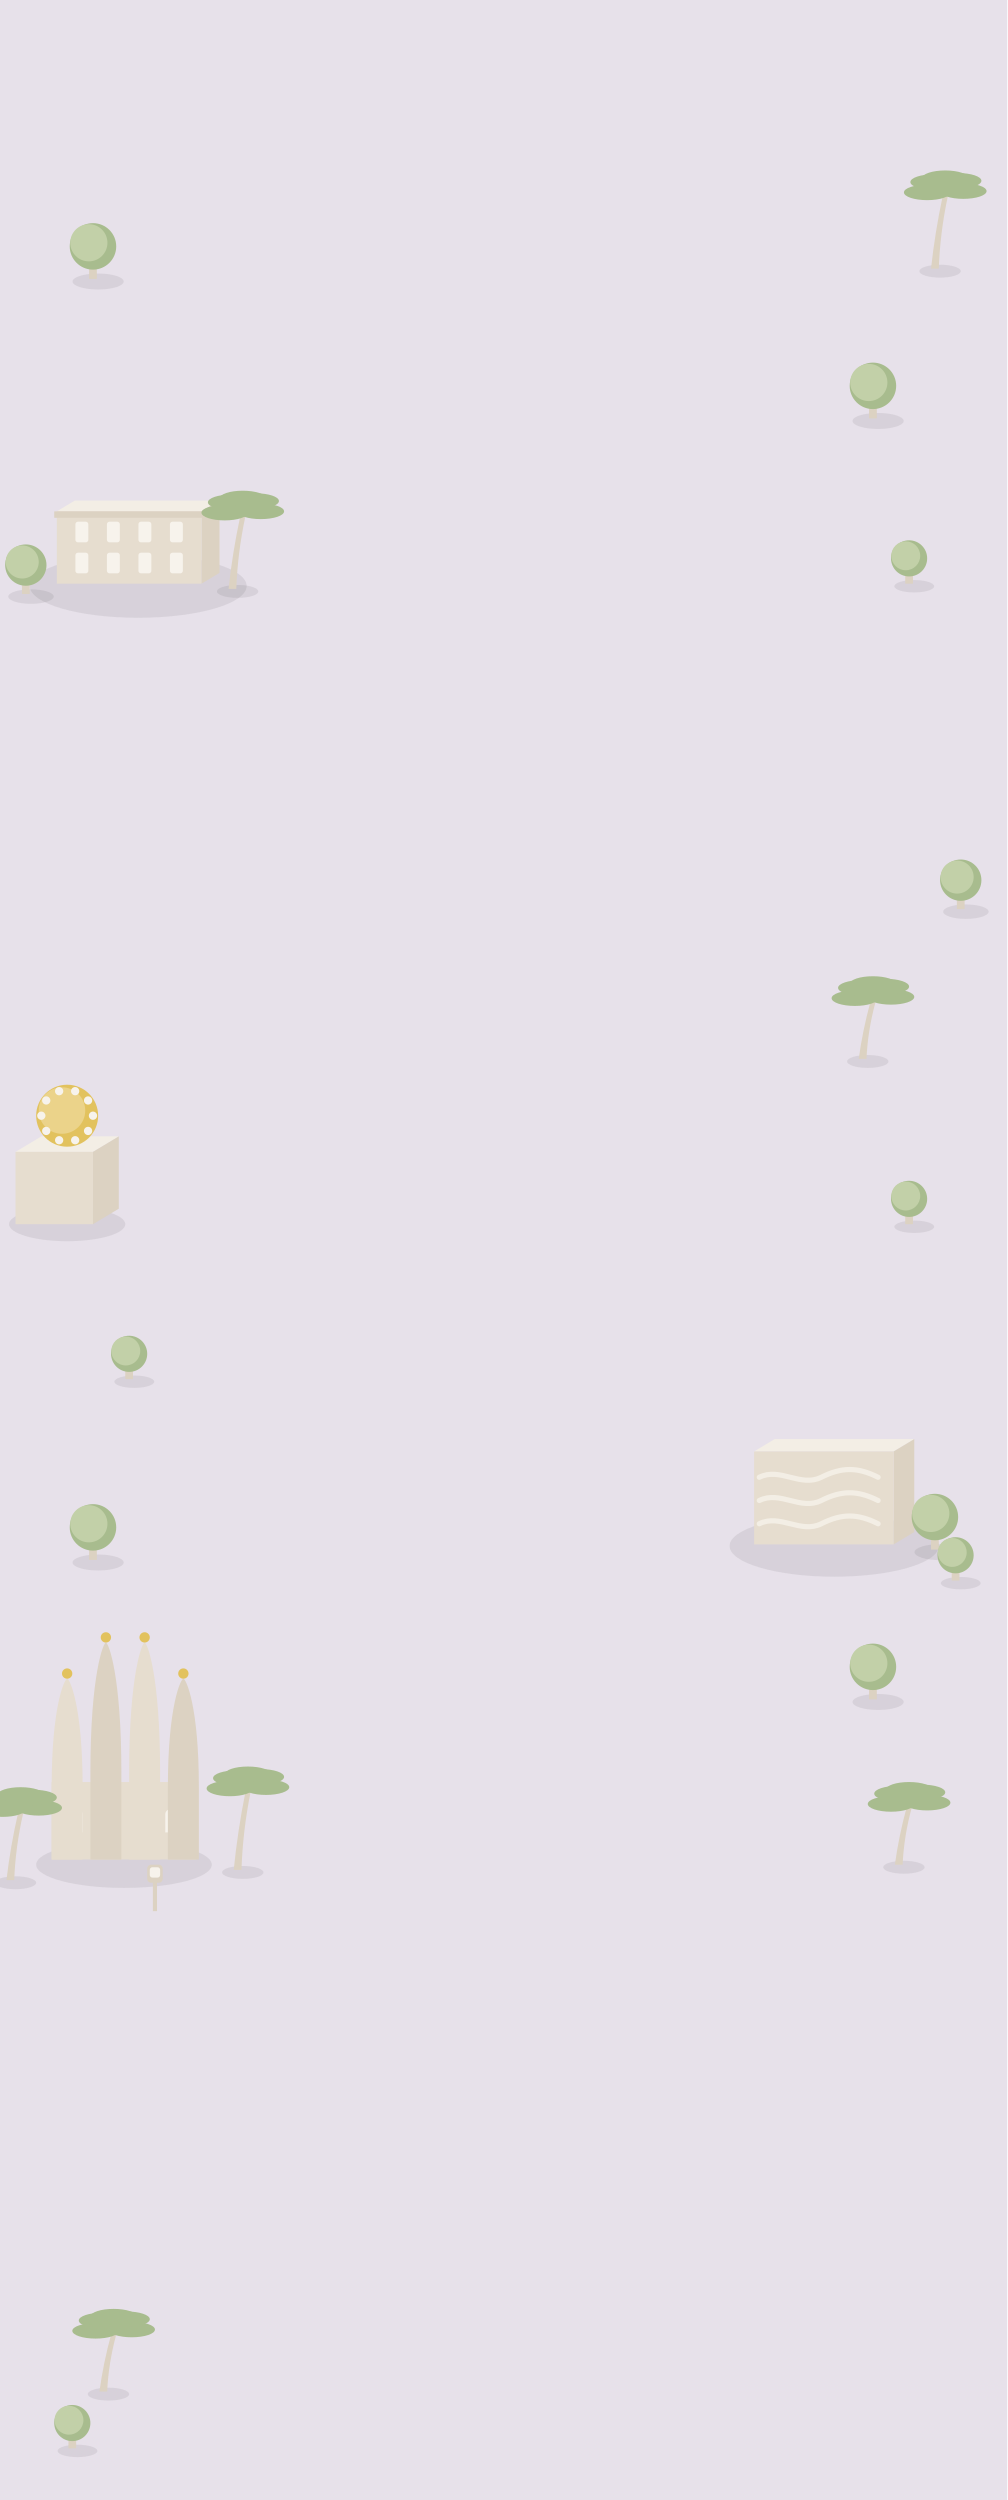
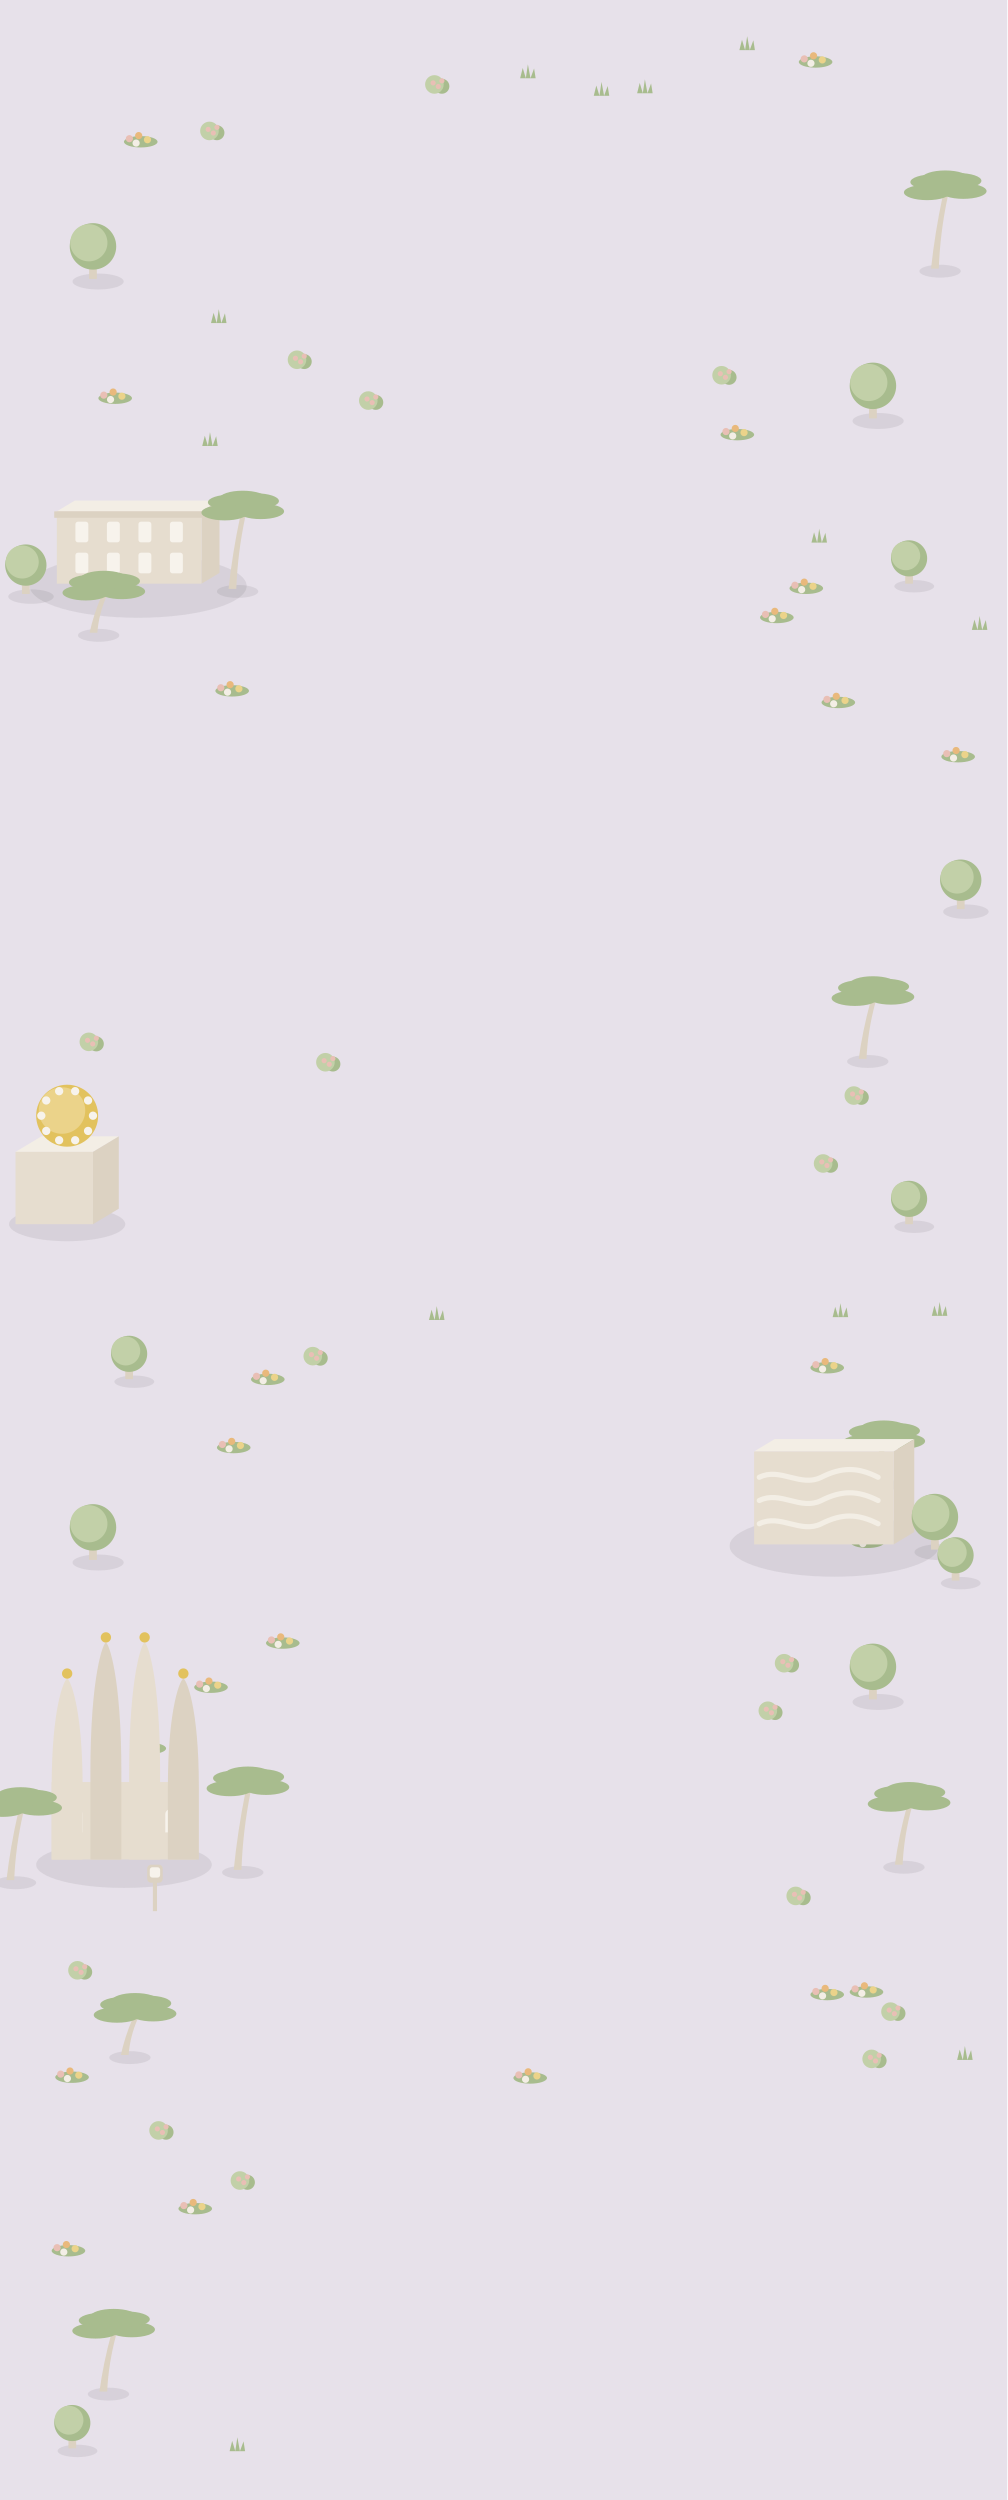
<svg xmlns="http://www.w3.org/2000/svg" viewBox="0 0 390 968" width="390" height="968" preserveAspectRatio="none" data-points="266,710 126,586 264,462 134,338 260,214 128,90">
-   <style>.tint{fill:#e7e1ea}.c0{fill:#efe8dd}.s-c0{stroke:#efe8dd}.c1{fill:#e6ddcf}.s-c1{stroke:#e6ddcf}.c2{fill:#dcd2c2}.s-c2{stroke:#dcd2c2}.c3{fill:#f3eee5}.s-c3{stroke:#f3eee5}.c4{fill:#f7f3ec}.s-c4{stroke:#f7f3ec}.c5{fill:#d9ae8e}.s-c5{stroke:#d9ae8e}.c6{fill:#c8957a}.s-c6{stroke:#c8957a}.c7{fill:#cdc9d2}.s-c7{stroke:#cdc9d2}.c8{fill:#b6b1bd}.s-c8{stroke:#b6b1bd}.c9{fill:#c2d0a8}.s-c9{stroke:#c2d0a8}.c10{fill:#a8bc8e}.s-c10{stroke:#a8bc8e}.c11{fill:#cfe0e4}.s-c11{stroke:#cfe0e4}.c12{fill:#e9f2f3}.s-c12{stroke:#e9f2f3}.c13{fill:rgba(35, 32, 28, .08)}.s-c13{stroke:rgba(35, 32, 28, .08)}.c14{fill:#e9b97c}.s-c14{stroke:#e9b97c}.c15{fill:#e6d9b8}.s-c15{stroke:#e6d9b8}.c16{fill:#d9c9a3}.s-c16{stroke:#d9c9a3}.c17{fill:#e3d8ac}.s-c17{stroke:#e3d8ac}.c18{fill:#d4c694}.s-c18{stroke:#d4c694}.c19{fill:#e9dba0}.s-c19{stroke:#e9dba0}.c20{fill:#d9c884}.s-c20{stroke:#d9c884}.c21{fill:#e2c25e}.s-c21{stroke:#e2c25e}.c22{fill:#ebd38a}.s-c22{stroke:#ebd38a}.c23{fill:#e7c98a}.s-c23{stroke:#e7c98a}@media(prefers-color-scheme:dark){.tint{fill:#25222a}.c0{fill:#2c2721}.s-c0{stroke:#2c2721}.c1{fill:#373129}.s-c1{stroke:#373129}.c2{fill:#2d2823}.s-c2{stroke:#2d2823}.c3{fill:#433c33}.s-c3{stroke:#433c33}.c4{fill:#8b7146}.s-c4{stroke:#8b7146}.c5{fill:#5c4136}.s-c5{stroke:#5c4136}.c6{fill:#4b342b}.s-c6{stroke:#4b342b}.c7{fill:#3c3b42}.s-c7{stroke:#3c3b42}.c8{fill:#2f2e35}.s-c8{stroke:#2f2e35}.c9{fill:#3f4b34}.s-c9{stroke:#3f4b34}.c10{fill:#33402a}.s-c10{stroke:#33402a}.c11{fill:#2a3a40}.s-c11{stroke:#2a3a40}.c12{fill:#354850}.s-c12{stroke:#354850}.c13{fill:rgba(0, 0, 0, .28)}.s-c13{stroke:rgba(0, 0, 0, .28)}.c14{fill:#8c6a44}.s-c14{stroke:#8c6a44}.c15{fill:#58492f}.s-c15{stroke:#58492f}.c16{fill:#4a3d28}.s-c16{stroke:#4a3d28}.c17{fill:#4a4430}.s-c17{stroke:#4a4430}.c18{fill:#403a27}.s-c18{stroke:#403a27}.c19{fill:#55502f}.s-c19{stroke:#55502f}.c20{fill:#4a4528}.s-c20{stroke:#4a4528}.c21{fill:#8f7430}.s-c21{stroke:#8f7430}.c22{fill:#a3863c}.s-c22{stroke:#a3863c}.c23{fill:#7a6236}.s-c23{stroke:#7a6236}}</style>
+   <style>.tint{fill:#e7e1ea}.k-stone-far{fill:#efe8dd}.s-k-stone-far{stroke:#efe8dd}.k-stone-front{fill:#e6ddcf}.s-k-stone-front{stroke:#e6ddcf}.k-stone-side{fill:#dcd2c2}.s-k-stone-side{stroke:#dcd2c2}.k-stone-top{fill:#f3eee5}.s-k-stone-top{stroke:#f3eee5}.k-window{fill:#f7f3ec}.s-k-window{stroke:#f7f3ec}.k-tile{fill:#d9ae8e}.s-k-tile{stroke:#d9ae8e}.k-tile-2{fill:#c8957a}.s-k-tile-2{stroke:#c8957a}.k-slate{fill:#cdc9d2}.s-k-slate{stroke:#cdc9d2}.k-slate-2{fill:#b6b1bd}.s-k-slate-2{stroke:#b6b1bd}.k-leaf{fill:#c2d0a8}.s-k-leaf{stroke:#c2d0a8}.k-leaf-2{fill:#a8bc8e}.s-k-leaf-2{stroke:#a8bc8e}.k-water{fill:#cfe0e4}.s-k-water{stroke:#cfe0e4}.k-water-2{fill:#e9f2f3}.s-k-water-2{stroke:#e9f2f3}.k-shade{fill:rgba(35, 32, 28, .08)}.s-k-shade{stroke:rgba(35, 32, 28, .08)}.k-fruit{fill:#e9b97c}.s-k-fruit{stroke:#e9b97c}.k-hay{fill:#e6d9b8}.s-k-hay{stroke:#e6d9b8}.k-hay-2{fill:#d9c9a3}.s-k-hay-2{stroke:#d9c9a3}.k-field{fill:#e3d8ac}.s-k-field{stroke:#e3d8ac}.k-field-2{fill:#d4c694}.s-k-field-2{stroke:#d4c694}.k-crop{fill:#e9dba0}.s-k-crop{stroke:#e9dba0}.k-crop-2{fill:#d9c884}.s-k-crop-2{stroke:#d9c884}.k-gold{fill:#e2c25e}.s-k-gold{stroke:#e2c25e}.k-gold-2{fill:#ebd38a}.s-k-gold-2{stroke:#ebd38a}.k-awning{fill:#e7c98a}.s-k-awning{stroke:#e7c98a}.k-bloom{fill:#e9bfb5}.s-k-bloom{stroke:#e9bfb5}@media(prefers-color-scheme:dark){.tint{fill:#25222a}.k-stone-far{fill:#2c2721}.s-k-stone-far{stroke:#2c2721}.k-stone-front{fill:#373129}.s-k-stone-front{stroke:#373129}.k-stone-side{fill:#2d2823}.s-k-stone-side{stroke:#2d2823}.k-stone-top{fill:#433c33}.s-k-stone-top{stroke:#433c33}.k-window{fill:#8b7146}.s-k-window{stroke:#8b7146}.k-tile{fill:#5c4136}.s-k-tile{stroke:#5c4136}.k-tile-2{fill:#4b342b}.s-k-tile-2{stroke:#4b342b}.k-slate{fill:#3c3b42}.s-k-slate{stroke:#3c3b42}.k-slate-2{fill:#2f2e35}.s-k-slate-2{stroke:#2f2e35}.k-leaf{fill:#3f4b34}.s-k-leaf{stroke:#3f4b34}.k-leaf-2{fill:#33402a}.s-k-leaf-2{stroke:#33402a}.k-water{fill:#2a3a40}.s-k-water{stroke:#2a3a40}.k-water-2{fill:#354850}.s-k-water-2{stroke:#354850}.k-shade{fill:rgba(0, 0, 0, .28)}.s-k-shade{stroke:rgba(0, 0, 0, .28)}.k-fruit{fill:#8c6a44}.s-k-fruit{stroke:#8c6a44}.k-hay{fill:#58492f}.s-k-hay{stroke:#58492f}.k-hay-2{fill:#4a3d28}.s-k-hay-2{stroke:#4a3d28}.k-field{fill:#4a4430}.s-k-field{stroke:#4a4430}.k-field-2{fill:#403a27}.s-k-field-2{stroke:#403a27}.k-crop{fill:#55502f}.s-k-crop{stroke:#55502f}.k-crop-2{fill:#4a4528}.s-k-crop-2{stroke:#4a4528}.k-gold{fill:#8f7430}.s-k-gold{stroke:#8f7430}.k-gold-2{fill:#a3863c}.s-k-gold-2{stroke:#a3863c}.k-awning{fill:#7a6236}.s-k-awning{stroke:#7a6236}.k-bloom{fill:#7e5a52}.s-k-bloom{stroke:#7e5a52}}</style>
  <rect x="0" y="0" width="390" height="968" class="tint" />
-   <ellipse cx="364" cy="105" rx="8" ry="2.5" class="c13" />
-   <path d="M360.5 104Q362 90 365 76L367 76Q364 90 363.5 104Z" class="c2" />
-   <ellipse cx="359" cy="74.5" rx="9" ry="3" class="c10" />
-   <ellipse cx="373" cy="74" rx="9" ry="3" class="c10" />
-   <ellipse cx="361.5" cy="70.5" rx="9" ry="3" class="c10" />
-   <ellipse cx="371" cy="70" rx="9" ry="3" class="c10" />
-   <ellipse cx="366" cy="69" rx="9" ry="3" class="c10" />
-   <ellipse cx="38" cy="109" rx="9.9" ry="3.1" class="c13" />
-   <rect x="34.5" y="99.9" width="3" height="8.1" class="c2" />
-   <circle cx="36" cy="95.4" r="9" class="c10" />
-   <circle cx="34.4" cy="94" r="7.2" class="c9" />
-   <ellipse cx="340" cy="163" rx="9.9" ry="3.1" class="c13" />
-   <rect x="336.5" y="153.9" width="3" height="8.1" class="c2" />
-   <circle cx="338" cy="149.4" r="9" class="c10" />
-   <circle cx="336.4" cy="148.1" r="7.2" class="c9" />
-   <ellipse cx="53.5" cy="226.9" rx="42" ry="12.3" class="c13" />
-   <path d="M22 198 L78 198 L85 193.8 L29 193.8Z" class="c3" />
-   <path d="M78 226 L78 198 L85 193.8 L85 221.8Z" class="c2" />
-   <rect x="22" y="198" width="56" height="28" class="c1" />
-   <rect x="21" y="198" width="58" height="2.5" class="c2" />
-   <rect x="29.2" y="202" width="5" height="8" class="c4" rx="1" />
-   <rect x="29.2" y="214" width="5" height="8" class="c4" rx="1" />
-   <rect x="41.4" y="202" width="5" height="8" class="c4" rx="1" />
-   <rect x="41.4" y="214" width="5" height="8" class="c4" rx="1" />
-   <rect x="53.6" y="202" width="5" height="8" class="c4" rx="1" />
-   <rect x="53.6" y="214" width="5" height="8" class="c4" rx="1" />
-   <rect x="65.8" y="202" width="5" height="8" class="c4" rx="1" />
-   <rect x="65.8" y="214" width="5" height="8" class="c4" rx="1" />
-   <ellipse cx="354" cy="227" rx="7.7" ry="2.4" class="c13" />
-   <rect x="350.5" y="219.7" width="3" height="6.3" class="c2" />
-   <circle cx="352" cy="216.2" r="7" class="c10" />
-   <circle cx="350.7" cy="215.2" r="5.6" class="c9" />
-   <ellipse cx="92" cy="229" rx="8" ry="2.5" class="c13" />
-   <path d="M88.5 228Q90 214 93 200L95 200Q92 214 91.5 228Z" class="c2" />
-   <ellipse cx="87" cy="198.5" rx="9" ry="3" class="c10" />
-   <ellipse cx="101" cy="198" rx="9" ry="3" class="c10" />
-   <ellipse cx="89.5" cy="194.5" rx="9" ry="3" class="c10" />
-   <ellipse cx="99" cy="194" rx="9" ry="3" class="c10" />
-   <ellipse cx="94" cy="193" rx="9" ry="3" class="c10" />
-   <ellipse cx="12" cy="231" rx="8.8" ry="2.8" class="c13" />
-   <rect x="8.5" y="222.8" width="3" height="7.2" class="c2" />
-   <circle cx="10" cy="218.8" r="8" class="c10" />
-   <circle cx="8.6" cy="217.6" r="6.4" class="c9" />
-   <ellipse cx="374" cy="353" rx="8.8" ry="2.8" class="c13" />
-   <rect x="370.5" y="344.8" width="3" height="7.2" class="c2" />
-   <circle cx="372" cy="340.8" r="8" class="c10" />
-   <circle cx="370.6" cy="339.6" r="6.4" class="c9" />
-   <ellipse cx="336" cy="411" rx="8" ry="2.5" class="c13" />
-   <path d="M332.5 410Q334 399 337 388L339 388Q336 399 335.5 410Z" class="c2" />
-   <ellipse cx="331" cy="386.5" rx="9" ry="3" class="c10" />
-   <ellipse cx="345" cy="386" rx="9" ry="3" class="c10" />
-   <ellipse cx="333.5" cy="382.5" rx="9" ry="3" class="c10" />
-   <ellipse cx="343" cy="382" rx="9" ry="3" class="c10" />
-   <ellipse cx="338" cy="381" rx="9" ry="3" class="c10" />
-   <ellipse cx="26" cy="474" rx="22.5" ry="6.6" class="c13" />
-   <path d="M6 446 L36 446 L46 440 L16 440Z" class="c3" />
-   <path d="M36 474 L36 446 L46 440 L46 468Z" class="c2" />
-   <rect x="6" y="446" width="30" height="28" class="c1" />
-   <circle cx="26" cy="432" r="12" class="c21" />
-   <circle cx="24" cy="430" r="9" class="c22" />
-   <circle cx="36" cy="432" r="1.6" class="c4" />
-   <circle cx="34.1" cy="437.9" r="1.6" class="c4" />
-   <circle cx="29.1" cy="441.5" r="1.6" class="c4" />
-   <circle cx="22.9" cy="441.5" r="1.6" class="c4" />
-   <circle cx="17.9" cy="437.9" r="1.6" class="c4" />
-   <circle cx="16" cy="432" r="1.6" class="c4" />
-   <circle cx="17.9" cy="426.1" r="1.6" class="c4" />
-   <circle cx="22.9" cy="422.5" r="1.6" class="c4" />
-   <circle cx="29.1" cy="422.5" r="1.6" class="c4" />
-   <circle cx="34.1" cy="426.1" r="1.6" class="c4" />
-   <ellipse cx="354" cy="475" rx="7.7" ry="2.4" class="c13" />
-   <rect x="350.5" y="467.7" width="3" height="6.3" class="c2" />
-   <circle cx="352" cy="464.2" r="7" class="c10" />
-   <circle cx="350.7" cy="463.1" r="5.6" class="c9" />
-   <ellipse cx="52" cy="535" rx="7.7" ry="2.4" class="c13" />
-   <rect x="48.5" y="527.7" width="3" height="6.3" class="c2" />
-   <circle cx="50" cy="524.2" r="7" class="c10" />
-   <circle cx="48.7" cy="523.1" r="5.6" class="c9" />
-   <ellipse cx="323" cy="598.6" rx="40.5" ry="11.9" class="c13" />
-   <path d="M292 562 L346 562 L354 557.2 L300 557.2Z" class="c3" />
-   <path d="M346 598 L346 562 L354 557.2 L354 593.2Z" class="c2" />
-   <rect x="292" y="562" width="54" height="36" class="c1" />
-   <path d="M294 572c8 -4 16 4 24 0s14 -4 22 0" fill="none" class="s-c3" stroke-width="2" stroke-linecap="round" stroke-linejoin="round" />
-   <path d="M294 581c8 -4 16 4 24 0s14 -4 22 0" fill="none" class="s-c3" stroke-width="2" stroke-linecap="round" stroke-linejoin="round" />
-   <path d="M294 590c8 -4 16 4 24 0s14 -4 22 0" fill="none" class="s-c3" stroke-width="2" stroke-linecap="round" stroke-linejoin="round" />
-   <ellipse cx="364" cy="601" rx="9.9" ry="3.1" class="c13" />
-   <rect x="360.5" y="591.9" width="3" height="8.1" class="c2" />
-   <circle cx="362" cy="587.4" r="9" class="c10" />
-   <circle cx="360.4" cy="586" r="7.2" class="c9" />
-   <ellipse cx="38" cy="605" rx="9.9" ry="3.1" class="c13" />
-   <rect x="34.5" y="595.9" width="3" height="8.1" class="c2" />
-   <circle cx="36" cy="591.4" r="9" class="c10" />
-   <circle cx="34.4" cy="590" r="7.2" class="c9" />
-   <ellipse cx="372" cy="613" rx="7.7" ry="2.4" class="c13" />
-   <rect x="368.5" y="605.7" width="3" height="6.3" class="c2" />
-   <circle cx="370" cy="602.2" r="7" class="c10" />
-   <circle cx="368.7" cy="601.1" r="5.6" class="c9" />
-   <ellipse cx="340" cy="659" rx="9.9" ry="3.1" class="c13" />
-   <rect x="336.5" y="649.9" width="3" height="8.1" class="c2" />
-   <circle cx="338" cy="645.4" r="9" class="c10" />
-   <circle cx="336.4" cy="644" r="7.2" class="c9" />
-   <ellipse cx="48" cy="722" rx="34" ry="9" class="c13" />
-   <rect x="20" y="690" width="56" height="30" class="c1" />
-   <path d="M28 709.5V702.5a2 2 0 0 1 4 0V709.5Z" class="c4" />
-   <path d="M40 709.5V702.5a2 2 0 0 1 4 0V709.5Z" class="c4" />
-   <path d="M52 709.5V702.5a2 2 0 0 1 4 0V709.5Z" class="c4" />
-   <path d="M64 709.5V702.5a2 2 0 0 1 4 0V709.5Z" class="c4" />
-   <path d="M20 720V692C20 660.5 25 650 26 650C27 650 32 660.5 32 692V720Z" class="c1" />
-   <circle cx="26" cy="648" r="2" class="c21" />
-   <path d="M35 720V686.4C35 648.6 40 636 41 636C42 636 47 648.6 47 686.4V720Z" class="c2" />
-   <circle cx="41" cy="634" r="2" class="c21" />
-   <path d="M50 720V686.4C50 648.6 55 636 56 636C57 636 62 648.6 62 686.4V720Z" class="c1" />
-   <circle cx="56" cy="634" r="2" class="c21" />
-   <path d="M65 720V692C65 660.5 70 650 71 650C72 650 77 660.5 77 692V720Z" class="c2" />
-   <circle cx="71" cy="648" r="2" class="c21" />
-   <ellipse cx="350" cy="723" rx="8" ry="2.5" class="c13" />
-   <path d="M346.5 722Q348 711 351 700L353 700Q350 711 349.5 722Z" class="c2" />
-   <ellipse cx="345" cy="698.5" rx="9" ry="3" class="c10" />
-   <ellipse cx="359" cy="698" rx="9" ry="3" class="c10" />
-   <ellipse cx="347.5" cy="694.5" rx="9" ry="3" class="c10" />
-   <ellipse cx="357" cy="694" rx="9" ry="3" class="c10" />
-   <ellipse cx="352" cy="693" rx="9" ry="3" class="c10" />
-   <ellipse cx="94" cy="725" rx="8" ry="2.5" class="c13" />
-   <path d="M90.5 724Q92 709 95 694L97 694Q94 709 93.5 724Z" class="c2" />
-   <ellipse cx="89" cy="692.5" rx="9" ry="3" class="c10" />
-   <ellipse cx="103" cy="692" rx="9" ry="3" class="c10" />
-   <ellipse cx="91.5" cy="688.5" rx="9" ry="3" class="c10" />
-   <ellipse cx="101" cy="688" rx="9" ry="3" class="c10" />
-   <ellipse cx="96" cy="687" rx="9" ry="3" class="c10" />
-   <ellipse cx="6" cy="729" rx="8" ry="2.5" class="c13" />
-   <path d="M2.5 728Q4 715 7 702L9 702Q6 715 5.5 728Z" class="c2" />
-   <ellipse cx="1" cy="700.5" rx="9" ry="3" class="c10" />
-   <ellipse cx="15" cy="700" rx="9" ry="3" class="c10" />
-   <ellipse cx="3.5" cy="696.5" rx="9" ry="3" class="c10" />
-   <ellipse cx="13" cy="696" rx="9" ry="3" class="c10" />
-   <ellipse cx="8" cy="695" rx="9" ry="3" class="c10" />
-   <rect x="59.2" y="728" width="1.6" height="12" class="c2" />
-   <rect x="57" y="722" width="6" height="7" class="c2" rx="1.5" />
-   <rect x="58" y="723" width="4" height="4" class="c4" rx="1" />
-   <ellipse cx="42" cy="927" rx="8" ry="2.5" class="c13" />
-   <path d="M38.5 926Q40 915 43 904L45 904Q42 915 41.5 926Z" class="c2" />
-   <ellipse cx="37" cy="902.5" rx="9" ry="3" class="c10" />
-   <ellipse cx="51" cy="902" rx="9" ry="3" class="c10" />
-   <ellipse cx="39.5" cy="898.5" rx="9" ry="3" class="c10" />
-   <ellipse cx="49" cy="898" rx="9" ry="3" class="c10" />
-   <ellipse cx="44" cy="897" rx="9" ry="3" class="c10" />
-   <ellipse cx="30" cy="949" rx="7.7" ry="2.4" class="c13" />
-   <rect x="26.5" y="941.7" width="3" height="6.3" class="c2" />
-   <circle cx="28" cy="938.2" r="7" class="c10" />
-   <circle cx="26.7" cy="937.1" r="5.6" class="c9" />
+   <path d="M286.3 19.4L287.3 15.4L288.5 19.4L289.3 14L290.3 19.4L291.7 15.6L292.3 19.4Z" class="k-leaf-2" />
+   <ellipse cx="315.8" cy="24" rx="6.5" ry="2.2" class="k-leaf-2" />
+   <circle cx="311.4" cy="22.8" r="1.4" class="k-bloom" />
+   <circle cx="315" cy="21.6" r="1.4" class="k-fruit" />
+   <circle cx="318.4" cy="23.2" r="1.4" class="k-gold-2" />
+   <circle cx="314" cy="24.5" r="1.4" class="k-stone-top" />
+   <path d="M201.4 30.3L202.4 26.3L203.6 30.3L204.4 24.9L205.4 30.3L206.8 26.5L207.4 30.3Z" class="k-leaf-2" />
+   <path d="M246.7 36.1L247.7 32.1L248.9 36.1L249.7 30.7L250.7 36.1L252.1 32.3L252.7 36.1Z" class="k-leaf-2" />
+   <circle cx="171.1" cy="33.4" r="2.9" class="k-leaf-2" />
+   <circle cx="168.2" cy="32.7" r="3.6" class="k-leaf" />
+   <circle cx="167.7" cy="32.1" r="1" class="k-bloom" />
+   <circle cx="171.1" cy="31.3" r="1" class="k-bloom" />
+   <circle cx="169.7" cy="33.5" r="1" class="k-bloom" />
+   <path d="M229.9 37.1L230.9 33.1L232.1 37.1L232.9 31.7L233.9 37.1L235.3 33.3L235.9 37.1Z" class="k-leaf-2" />
+   <circle cx="84" cy="51.4" r="2.9" class="k-leaf-2" />
+   <circle cx="81.1" cy="50.7" r="3.6" class="k-leaf" />
+   <circle cx="80.6" cy="50.1" r="1" class="k-bloom" />
+   <circle cx="84" cy="49.3" r="1" class="k-bloom" />
+   <circle cx="82.6" cy="51.5" r="1" class="k-bloom" />
+   <ellipse cx="54.5" cy="54.9" rx="6.5" ry="2.2" class="k-leaf-2" />
+   <circle cx="50.1" cy="53.7" r="1.4" class="k-bloom" />
+   <circle cx="53.7" cy="52.5" r="1.4" class="k-fruit" />
+   <circle cx="57.1" cy="54.1" r="1.4" class="k-gold-2" />
+   <circle cx="52.7" cy="55.4" r="1.4" class="k-stone-top" />
+   <g data-sway="362">
+     <ellipse cx="364" cy="105" rx="8" ry="2.5" class="k-shade" />
+     <path d="M360.5 104Q362 90 365 76L367 76Q364 90 363.5 104Z" class="k-stone-side" />
+     <ellipse cx="359" cy="74.5" rx="9" ry="3" class="k-leaf-2" />
+     <ellipse cx="373" cy="74" rx="9" ry="3" class="k-leaf-2" />
+     <ellipse cx="361.5" cy="70.5" rx="9" ry="3" class="k-leaf-2" />
+     <ellipse cx="371" cy="70" rx="9" ry="3" class="k-leaf-2" />
+     <ellipse cx="366" cy="69" rx="9" ry="3" class="k-leaf-2" />
+   </g>
+   <g data-sway="36">
+     <ellipse cx="38" cy="109" rx="9.9" ry="3.1" class="k-shade" />
+     <rect x="34.5" y="99.9" width="3" height="8.1" class="k-stone-side" />
+     <circle cx="36" cy="95.4" r="9" class="k-leaf-2" />
+     <circle cx="34.4" cy="94" r="7.2" class="k-leaf" />
+   </g>
+   <path d="M81.7 125.1L82.7 121.1L83.9 125.1L84.7 119.7L85.7 125.1L87.1 121.3L87.7 125.1Z" class="k-leaf-2" />
+   <circle cx="117.8" cy="140" r="2.9" class="k-leaf-2" />
+   <circle cx="115" cy="139.3" r="3.6" class="k-leaf" />
+   <circle cx="114.4" cy="138.7" r="1" class="k-bloom" />
+   <circle cx="117.8" cy="137.9" r="1" class="k-bloom" />
+   <circle cx="116.4" cy="140.1" r="1" class="k-bloom" />
+   <circle cx="282.3" cy="146.1" r="2.9" class="k-leaf-2" />
+   <circle cx="279.4" cy="145.3" r="3.6" class="k-leaf" />
+   <circle cx="278.9" cy="144.7" r="1" class="k-bloom" />
+   <circle cx="282.3" cy="143.9" r="1" class="k-bloom" />
+   <circle cx="280.9" cy="146.1" r="1" class="k-bloom" />
+   <ellipse cx="44.6" cy="154.2" rx="6.5" ry="2.2" class="k-leaf-2" />
+   <circle cx="40.2" cy="153" r="1.4" class="k-bloom" />
+   <circle cx="43.8" cy="151.8" r="1.4" class="k-fruit" />
+   <circle cx="47.2" cy="153.4" r="1.4" class="k-gold-2" />
+   <circle cx="42.8" cy="154.7" r="1.4" class="k-stone-top" />
+   <circle cx="145.5" cy="155.8" r="2.9" class="k-leaf-2" />
+   <circle cx="142.6" cy="155.1" r="3.6" class="k-leaf" />
+   <circle cx="142.1" cy="154.5" r="1" class="k-bloom" />
+   <circle cx="145.5" cy="153.7" r="1" class="k-bloom" />
+   <circle cx="144.1" cy="155.9" r="1" class="k-bloom" />
+   <g data-sway="338">
+     <ellipse cx="340" cy="163" rx="9.9" ry="3.1" class="k-shade" />
+     <rect x="336.5" y="153.9" width="3" height="8.1" class="k-stone-side" />
+     <circle cx="338" cy="149.4" r="9" class="k-leaf-2" />
+     <circle cx="336.4" cy="148.1" r="7.2" class="k-leaf" />
+   </g>
+   <ellipse cx="285.5" cy="168.3" rx="6.5" ry="2.2" class="k-leaf-2" />
+   <circle cx="281.1" cy="167.1" r="1.4" class="k-bloom" />
+   <circle cx="284.7" cy="165.9" r="1.4" class="k-fruit" />
+   <circle cx="288.1" cy="167.5" r="1.4" class="k-gold-2" />
+   <circle cx="283.7" cy="168.8" r="1.4" class="k-stone-top" />
+   <path d="M78.3 172.7L79.3 168.7L80.5 172.7L81.3 167.3L82.3 172.7L83.7 168.9L84.3 172.7Z" class="k-leaf-2" />
+   <path d="M314.2 210.1L315.2 206.1L316.4 210.1L317.2 204.7L318.2 210.1L319.6 206.3L320.2 210.1Z" class="k-leaf-2" />
+   <ellipse cx="53.5" cy="226.9" rx="42" ry="12.3" class="k-shade" />
+   <path d="M22 198 L78 198 L85 193.8 L29 193.8Z" class="k-stone-top" />
+   <path d="M78 226 L78 198 L85 193.8 L85 221.8Z" class="k-stone-side" />
+   <rect x="22" y="198" width="56" height="28" class="k-stone-front" />
+   <rect x="21" y="198" width="58" height="2.5" class="k-stone-side" />
+   <rect x="29.2" y="202" width="5" height="8" data-lamp="" class="k-window" rx="1" />
+   <rect x="29.2" y="214" width="5" height="8" data-lamp="" class="k-window" rx="1" />
+   <rect x="41.4" y="202" width="5" height="8" data-lamp="" class="k-window" rx="1" />
+   <rect x="41.4" y="214" width="5" height="8" data-lamp="" class="k-window" rx="1" />
+   <rect x="53.6" y="202" width="5" height="8" data-lamp="" class="k-window" rx="1" />
+   <rect x="53.6" y="214" width="5" height="8" data-lamp="" class="k-window" rx="1" />
+   <rect x="65.8" y="202" width="5" height="8" data-lamp="" class="k-window" rx="1" />
+   <rect x="65.8" y="214" width="5" height="8" data-lamp="" class="k-window" rx="1" />
+   <g data-sway="352">
+     <ellipse cx="354" cy="227" rx="7.7" ry="2.4" class="k-shade" />
+     <rect x="350.5" y="219.7" width="3" height="6.3" class="k-stone-side" />
+     <circle cx="352" cy="216.2" r="7" class="k-leaf-2" />
+     <circle cx="350.7" cy="215.2" r="5.6" class="k-leaf" />
+   </g>
+   <ellipse cx="312.2" cy="227.8" rx="6.5" ry="2.2" class="k-leaf-2" />
+   <circle cx="307.8" cy="226.6" r="1.4" class="k-bloom" />
+   <circle cx="311.4" cy="225.4" r="1.4" class="k-fruit" />
+   <circle cx="314.8" cy="227" r="1.4" class="k-gold-2" />
+   <circle cx="310.4" cy="228.3" r="1.4" class="k-stone-top" />
+   <g data-sway="90">
+     <ellipse cx="92" cy="229" rx="8" ry="2.5" class="k-shade" />
+     <path d="M88.5 228Q90 214 93 200L95 200Q92 214 91.5 228Z" class="k-stone-side" />
+     <ellipse cx="87" cy="198.5" rx="9" ry="3" class="k-leaf-2" />
+     <ellipse cx="101" cy="198" rx="9" ry="3" class="k-leaf-2" />
+     <ellipse cx="89.5" cy="194.5" rx="9" ry="3" class="k-leaf-2" />
+     <ellipse cx="99" cy="194" rx="9" ry="3" class="k-leaf-2" />
+     <ellipse cx="94" cy="193" rx="9" ry="3" class="k-leaf-2" />
+   </g>
+   <g data-sway="10">
+     <ellipse cx="12" cy="231" rx="8.8" ry="2.8" class="k-shade" />
+     <rect x="8.5" y="222.8" width="3" height="7.2" class="k-stone-side" />
+     <circle cx="10" cy="218.8" r="8" class="k-leaf-2" />
+     <circle cx="8.6" cy="217.6" r="6.4" class="k-leaf" />
+   </g>
+   <ellipse cx="300.8" cy="239.1" rx="6.5" ry="2.2" class="k-leaf-2" />
+   <circle cx="296.4" cy="237.9" r="1.4" class="k-bloom" />
+   <circle cx="300" cy="236.7" r="1.4" class="k-fruit" />
+   <circle cx="303.4" cy="238.3" r="1.4" class="k-gold-2" />
+   <circle cx="299" cy="239.6" r="1.4" class="k-stone-top" />
+   <path d="M376.3 243.9L377.3 239.9L378.5 243.9L379.3 238.5L380.3 243.9L381.7 240.1L382.3 243.9Z" class="k-leaf-2" />
+   <g data-sway="36.2">
+     <ellipse cx="38.2" cy="246" rx="8" ry="2.5" class="k-shade" />
+     <path d="M34.7 245Q36.2 238 39.2 231L41.2 231Q38.2 238 37.7 245Z" class="k-stone-side" />
+     <ellipse cx="33.2" cy="229.5" rx="9" ry="3" class="k-leaf-2" />
+     <ellipse cx="47.2" cy="229" rx="9" ry="3" class="k-leaf-2" />
+     <ellipse cx="35.7" cy="225.5" rx="9" ry="3" class="k-leaf-2" />
+     <ellipse cx="45.2" cy="225" rx="9" ry="3" class="k-leaf-2" />
+     <ellipse cx="40.2" cy="224" rx="9" ry="3" class="k-leaf-2" />
+   </g>
+   <ellipse cx="89.9" cy="267.5" rx="6.5" ry="2.2" class="k-leaf-2" />
+   <circle cx="85.5" cy="266.3" r="1.4" class="k-bloom" />
+   <circle cx="89.1" cy="265.1" r="1.4" class="k-fruit" />
+   <circle cx="92.5" cy="266.7" r="1.4" class="k-gold-2" />
+   <circle cx="88.1" cy="268" r="1.4" class="k-stone-top" />
+   <ellipse cx="324.6" cy="272" rx="6.5" ry="2.2" class="k-leaf-2" />
+   <circle cx="320.2" cy="270.8" r="1.4" class="k-bloom" />
+   <circle cx="323.8" cy="269.6" r="1.4" class="k-fruit" />
+   <circle cx="327.2" cy="271.2" r="1.4" class="k-gold-2" />
+   <circle cx="322.8" cy="272.5" r="1.4" class="k-stone-top" />
+   <ellipse cx="371" cy="293" rx="6.5" ry="2.2" class="k-leaf-2" />
+   <circle cx="366.6" cy="291.8" r="1.4" class="k-bloom" />
+   <circle cx="370.2" cy="290.6" r="1.4" class="k-fruit" />
+   <circle cx="373.6" cy="292.2" r="1.4" class="k-gold-2" />
+   <circle cx="369.2" cy="293.5" r="1.4" class="k-stone-top" />
+   <g data-sway="372">
+     <ellipse cx="374" cy="353" rx="8.8" ry="2.8" class="k-shade" />
+     <rect x="370.5" y="344.8" width="3" height="7.2" class="k-stone-side" />
+     <circle cx="372" cy="340.8" r="8" class="k-leaf-2" />
+     <circle cx="370.6" cy="339.6" r="6.4" class="k-leaf" />
+   </g>
+   <circle cx="37.3" cy="404.2" r="2.9" class="k-leaf-2" />
+   <circle cx="34.4" cy="403.4" r="3.6" class="k-leaf" />
+   <circle cx="33.9" cy="402.8" r="1" class="k-bloom" />
+   <circle cx="37.3" cy="402" r="1" class="k-bloom" />
+   <circle cx="35.9" cy="404.2" r="1" class="k-bloom" />
+   <g data-sway="334">
+     <ellipse cx="336" cy="411" rx="8" ry="2.5" class="k-shade" />
+     <path d="M332.5 410Q334 399 337 388L339 388Q336 399 335.5 410Z" class="k-stone-side" />
+     <ellipse cx="331" cy="386.5" rx="9" ry="3" class="k-leaf-2" />
+     <ellipse cx="345" cy="386" rx="9" ry="3" class="k-leaf-2" />
+     <ellipse cx="333.5" cy="382.5" rx="9" ry="3" class="k-leaf-2" />
+     <ellipse cx="343" cy="382" rx="9" ry="3" class="k-leaf-2" />
+     <ellipse cx="338" cy="381" rx="9" ry="3" class="k-leaf-2" />
+   </g>
+   <circle cx="128.9" cy="412" r="2.9" class="k-leaf-2" />
+   <circle cx="126" cy="411.3" r="3.6" class="k-leaf" />
+   <circle cx="125.5" cy="410.7" r="1" class="k-bloom" />
+   <circle cx="128.9" cy="409.9" r="1" class="k-bloom" />
+   <circle cx="127.5" cy="412.1" r="1" class="k-bloom" />
+   <circle cx="333.5" cy="424.9" r="2.9" class="k-leaf-2" />
+   <circle cx="330.6" cy="424.2" r="3.6" class="k-leaf" />
+   <circle cx="330.1" cy="423.6" r="1" class="k-bloom" />
+   <circle cx="333.5" cy="422.8" r="1" class="k-bloom" />
+   <circle cx="332.1" cy="425" r="1" class="k-bloom" />
+   <circle cx="321.6" cy="451.2" r="2.9" class="k-leaf-2" />
+   <circle cx="318.7" cy="450.5" r="3.6" class="k-leaf" />
+   <circle cx="318.2" cy="449.9" r="1" class="k-bloom" />
+   <circle cx="321.6" cy="449.1" r="1" class="k-bloom" />
+   <circle cx="320.2" cy="451.3" r="1" class="k-bloom" />
+   <ellipse cx="26" cy="474" rx="22.5" ry="6.6" class="k-shade" />
+   <path d="M6 446 L36 446 L46 440 L16 440Z" class="k-stone-top" />
+   <path d="M36 474 L36 446 L46 440 L46 468Z" class="k-stone-side" />
+   <rect x="6" y="446" width="30" height="28" class="k-stone-front" />
+   <circle cx="26" cy="432" r="12" class="k-gold" />
+   <circle cx="24" cy="430" r="9" class="k-gold-2" />
+   <circle cx="36" cy="432" r="1.6" class="k-window" />
+   <circle cx="34.1" cy="437.9" r="1.6" class="k-window" />
+   <circle cx="29.1" cy="441.5" r="1.6" class="k-window" />
+   <circle cx="22.9" cy="441.5" r="1.6" class="k-window" />
+   <circle cx="17.9" cy="437.9" r="1.6" class="k-window" />
+   <circle cx="16" cy="432" r="1.6" class="k-window" />
+   <circle cx="17.9" cy="426.1" r="1.6" class="k-window" />
+   <circle cx="22.9" cy="422.5" r="1.6" class="k-window" />
+   <circle cx="29.1" cy="422.5" r="1.6" class="k-window" />
+   <circle cx="34.1" cy="426.1" r="1.6" class="k-window" />
+   <g data-sway="352">
+     <ellipse cx="354" cy="475" rx="7.7" ry="2.4" class="k-shade" />
+     <rect x="350.5" y="467.7" width="3" height="6.3" class="k-stone-side" />
+     <circle cx="352" cy="464.2" r="7" class="k-leaf-2" />
+     <circle cx="350.7" cy="463.1" r="5.6" class="k-leaf" />
+   </g>
+   <path d="M360.8 509.5L361.8 505.5L363 509.5L363.8 504.1L364.8 509.5L366.2 505.7L366.8 509.5Z" class="k-leaf-2" />
+   <path d="M322.4 510L323.4 506L324.6 510L325.4 504.6L326.4 510L327.8 506.2L328.4 510Z" class="k-leaf-2" />
+   <path d="M166.1 511.1L167.1 507.1L168.3 511.1L169.1 505.7L170.1 511.1L171.5 507.3L172.1 511.1Z" class="k-leaf-2" />
+   <circle cx="124" cy="525.9" r="2.9" class="k-leaf-2" />
+   <circle cx="121.1" cy="525.1" r="3.6" class="k-leaf" />
+   <circle cx="120.6" cy="524.5" r="1" class="k-bloom" />
+   <circle cx="124" cy="523.7" r="1" class="k-bloom" />
+   <circle cx="122.6" cy="525.9" r="1" class="k-bloom" />
+   <ellipse cx="320.3" cy="529.6" rx="6.5" ry="2.2" class="k-leaf-2" />
+   <circle cx="315.9" cy="528.4" r="1.4" class="k-bloom" />
+   <circle cx="319.5" cy="527.2" r="1.4" class="k-fruit" />
+   <circle cx="322.9" cy="528.8" r="1.4" class="k-gold-2" />
+   <circle cx="318.5" cy="530.1" r="1.4" class="k-stone-top" />
+   <ellipse cx="103.7" cy="534.1" rx="6.5" ry="2.2" class="k-leaf-2" />
+   <circle cx="99.3" cy="532.9" r="1.4" class="k-bloom" />
+   <circle cx="102.9" cy="531.7" r="1.4" class="k-fruit" />
+   <circle cx="106.3" cy="533.3" r="1.4" class="k-gold-2" />
+   <circle cx="101.9" cy="534.6" r="1.4" class="k-stone-top" />
+   <g data-sway="50">
+     <ellipse cx="52" cy="535" rx="7.7" ry="2.4" class="k-shade" />
+     <rect x="48.5" y="527.7" width="3" height="6.3" class="k-stone-side" />
+     <circle cx="50" cy="524.2" r="7" class="k-leaf-2" />
+     <circle cx="48.7" cy="523.1" r="5.6" class="k-leaf" />
+   </g>
+   <ellipse cx="90.5" cy="560.5" rx="6.5" ry="2.2" class="k-leaf-2" />
+   <circle cx="86.1" cy="559.3" r="1.4" class="k-bloom" />
+   <circle cx="89.7" cy="558.1" r="1.4" class="k-fruit" />
+   <circle cx="93.1" cy="559.7" r="1.4" class="k-gold-2" />
+   <circle cx="88.7" cy="561" r="1.4" class="k-stone-top" />
+   <g data-sway="338.2">
+     <ellipse cx="340.2" cy="575" rx="8" ry="2.5" class="k-shade" />
+     <path d="M336.7 574Q338.2 567 341.2 560L343.2 560Q340.2 567 339.7 574Z" class="k-stone-side" />
+     <ellipse cx="335.2" cy="558.5" rx="9" ry="3" class="k-leaf-2" />
+     <ellipse cx="349.2" cy="558" rx="9" ry="3" class="k-leaf-2" />
+     <ellipse cx="337.7" cy="554.5" rx="9" ry="3" class="k-leaf-2" />
+     <ellipse cx="347.2" cy="554" rx="9" ry="3" class="k-leaf-2" />
+     <ellipse cx="342.2" cy="553" rx="9" ry="3" class="k-leaf-2" />
+   </g>
+   <ellipse cx="335.9" cy="597.2" rx="6.5" ry="2.2" class="k-leaf-2" />
+   <circle cx="331.5" cy="596" r="1.4" class="k-bloom" />
+   <circle cx="335.1" cy="594.8" r="1.4" class="k-fruit" />
+   <circle cx="338.5" cy="596.4" r="1.4" class="k-gold-2" />
+   <circle cx="334.1" cy="597.7" r="1.4" class="k-stone-top" />
+   <ellipse cx="323" cy="598.6" rx="40.5" ry="11.9" class="k-shade" />
+   <path d="M292 562 L346 562 L354 557.2 L300 557.2Z" class="k-stone-top" />
+   <path d="M346 598 L346 562 L354 557.2 L354 593.2Z" class="k-stone-side" />
+   <rect x="292" y="562" width="54" height="36" class="k-stone-front" />
+   <path d="M294 572c8 -4 16 4 24 0s14 -4 22 0" fill="none" class="s-k-stone-top" stroke-width="2" stroke-linecap="round" stroke-linejoin="round" />
+   <path d="M294 581c8 -4 16 4 24 0s14 -4 22 0" fill="none" class="s-k-stone-top" stroke-width="2" stroke-linecap="round" stroke-linejoin="round" />
+   <path d="M294 590c8 -4 16 4 24 0s14 -4 22 0" fill="none" class="s-k-stone-top" stroke-width="2" stroke-linecap="round" stroke-linejoin="round" />
+   <g data-sway="362">
+     <ellipse cx="364" cy="601" rx="9.9" ry="3.1" class="k-shade" />
+     <rect x="360.5" y="591.9" width="3" height="8.1" class="k-stone-side" />
+     <circle cx="362" cy="587.4" r="9" class="k-leaf-2" />
+     <circle cx="360.4" cy="586" r="7.2" class="k-leaf" />
+   </g>
+   <g data-sway="36">
+     <ellipse cx="38" cy="605" rx="9.9" ry="3.1" class="k-shade" />
+     <rect x="34.5" y="595.9" width="3" height="8.1" class="k-stone-side" />
+     <circle cx="36" cy="591.4" r="9" class="k-leaf-2" />
+     <circle cx="34.4" cy="590" r="7.2" class="k-leaf" />
+   </g>
+   <g data-sway="370">
+     <ellipse cx="372" cy="613" rx="7.7" ry="2.4" class="k-shade" />
+     <rect x="368.5" y="605.7" width="3" height="6.3" class="k-stone-side" />
+     <circle cx="370" cy="602.2" r="7" class="k-leaf-2" />
+     <circle cx="368.7" cy="601.1" r="5.6" class="k-leaf" />
+   </g>
+   <ellipse cx="109.5" cy="636.2" rx="6.5" ry="2.2" class="k-leaf-2" />
+   <circle cx="105.1" cy="635" r="1.4" class="k-bloom" />
+   <circle cx="108.7" cy="633.8" r="1.4" class="k-fruit" />
+   <circle cx="112.1" cy="635.4" r="1.4" class="k-gold-2" />
+   <circle cx="107.7" cy="636.7" r="1.4" class="k-stone-top" />
+   <circle cx="306.5" cy="644.7" r="2.9" class="k-leaf-2" />
+   <circle cx="303.6" cy="644" r="3.6" class="k-leaf" />
+   <circle cx="303.1" cy="643.4" r="1" class="k-bloom" />
+   <circle cx="306.5" cy="642.6" r="1" class="k-bloom" />
+   <circle cx="305.1" cy="644.8" r="1" class="k-bloom" />
+   <ellipse cx="81.7" cy="653.3" rx="6.5" ry="2.2" class="k-leaf-2" />
+   <circle cx="77.3" cy="652.1" r="1.4" class="k-bloom" />
+   <circle cx="80.9" cy="650.9" r="1.4" class="k-fruit" />
+   <circle cx="84.3" cy="652.5" r="1.4" class="k-gold-2" />
+   <circle cx="79.9" cy="653.8" r="1.4" class="k-stone-top" />
+   <g data-sway="338">
+     <ellipse cx="340" cy="659" rx="9.9" ry="3.1" class="k-shade" />
+     <rect x="336.5" y="649.9" width="3" height="8.1" class="k-stone-side" />
+     <circle cx="338" cy="645.4" r="9" class="k-leaf-2" />
+     <circle cx="336.4" cy="644" r="7.2" class="k-leaf" />
+   </g>
+   <circle cx="300.1" cy="663.1" r="2.9" class="k-leaf-2" />
+   <circle cx="297.3" cy="662.4" r="3.6" class="k-leaf" />
+   <circle cx="296.7" cy="661.8" r="1" class="k-bloom" />
+   <circle cx="300.1" cy="661" r="1" class="k-bloom" />
+   <circle cx="298.7" cy="663.2" r="1" class="k-bloom" />
+   <ellipse cx="57.8" cy="677" rx="6.5" ry="2.2" class="k-leaf-2" />
+   <circle cx="53.4" cy="675.8" r="1.4" class="k-bloom" />
+   <circle cx="57" cy="674.6" r="1.4" class="k-fruit" />
+   <circle cx="60.4" cy="676.2" r="1.4" class="k-gold-2" />
+   <circle cx="56" cy="677.5" r="1.4" class="k-stone-top" />
+   <ellipse cx="48" cy="722" rx="34" ry="9" class="k-shade" />
+   <rect x="20" y="690" width="56" height="30" class="k-stone-front" />
+   <path d="M28 709.5V702.5a2 2 0 0 1 4 0V709.5Z" data-lamp="" class="k-window" />
+   <path d="M40 709.5V702.5a2 2 0 0 1 4 0V709.5Z" data-lamp="" class="k-window" />
+   <path d="M52 709.5V702.5a2 2 0 0 1 4 0V709.5Z" data-lamp="" class="k-window" />
+   <path d="M64 709.5V702.5a2 2 0 0 1 4 0V709.5Z" data-lamp="" class="k-window" />
+   <path d="M20 720V692C20 660.5 25 650 26 650C27 650 32 660.5 32 692V720Z" class="k-stone-front" />
+   <circle cx="26" cy="648" r="2" class="k-gold" />
+   <path d="M35 720V686.4C35 648.6 40 636 41 636C42 636 47 648.6 47 686.4V720Z" class="k-stone-side" />
+   <circle cx="41" cy="634" r="2" class="k-gold" />
+   <path d="M50 720V686.4C50 648.6 55 636 56 636C57 636 62 648.6 62 686.4V720Z" class="k-stone-front" />
+   <circle cx="56" cy="634" r="2" class="k-gold" />
+   <path d="M65 720V692C65 660.5 70 650 71 650C72 650 77 660.5 77 692V720Z" class="k-stone-side" />
+   <circle cx="71" cy="648" r="2" class="k-gold" />
+   <g data-sway="348">
+     <ellipse cx="350" cy="723" rx="8" ry="2.5" class="k-shade" />
+     <path d="M346.5 722Q348 711 351 700L353 700Q350 711 349.5 722Z" class="k-stone-side" />
+     <ellipse cx="345" cy="698.5" rx="9" ry="3" class="k-leaf-2" />
+     <ellipse cx="359" cy="698" rx="9" ry="3" class="k-leaf-2" />
+     <ellipse cx="347.5" cy="694.5" rx="9" ry="3" class="k-leaf-2" />
+     <ellipse cx="357" cy="694" rx="9" ry="3" class="k-leaf-2" />
+     <ellipse cx="352" cy="693" rx="9" ry="3" class="k-leaf-2" />
+   </g>
+   <g data-sway="92">
+     <ellipse cx="94" cy="725" rx="8" ry="2.5" class="k-shade" />
+     <path d="M90.5 724Q92 709 95 694L97 694Q94 709 93.5 724Z" class="k-stone-side" />
+     <ellipse cx="89" cy="692.5" rx="9" ry="3" class="k-leaf-2" />
+     <ellipse cx="103" cy="692" rx="9" ry="3" class="k-leaf-2" />
+     <ellipse cx="91.5" cy="688.5" rx="9" ry="3" class="k-leaf-2" />
+     <ellipse cx="101" cy="688" rx="9" ry="3" class="k-leaf-2" />
+     <ellipse cx="96" cy="687" rx="9" ry="3" class="k-leaf-2" />
+   </g>
+   <g data-sway="4">
+     <ellipse cx="6" cy="729" rx="8" ry="2.5" class="k-shade" />
+     <path d="M2.5 728Q4 715 7 702L9 702Q6 715 5.5 728Z" class="k-stone-side" />
+     <ellipse cx="1" cy="700.5" rx="9" ry="3" class="k-leaf-2" />
+     <ellipse cx="15" cy="700" rx="9" ry="3" class="k-leaf-2" />
+     <ellipse cx="3.5" cy="696.5" rx="9" ry="3" class="k-leaf-2" />
+     <ellipse cx="13" cy="696" rx="9" ry="3" class="k-leaf-2" />
+     <ellipse cx="8" cy="695" rx="9" ry="3" class="k-leaf-2" />
+   </g>
+   <circle cx="311" cy="734.8" r="2.9" class="k-leaf-2" />
+   <circle cx="308.1" cy="734.1" r="3.6" class="k-leaf" />
+   <circle cx="307.6" cy="733.5" r="1" class="k-bloom" />
+   <circle cx="311" cy="732.7" r="1" class="k-bloom" />
+   <circle cx="309.6" cy="734.9" r="1" class="k-bloom" />
+   <rect x="59.2" y="728" width="1.6" height="12" class="k-stone-side" />
+   <rect x="57" y="722" width="6" height="7" class="k-stone-side" rx="1.5" />
+   <rect data-lamp="" x="58" y="723" width="4" height="4" class="k-window" rx="1" />
+   <circle cx="32.8" cy="763.6" r="2.9" class="k-leaf-2" />
+   <circle cx="30" cy="762.9" r="3.6" class="k-leaf" />
+   <circle cx="29.4" cy="762.3" r="1" class="k-bloom" />
+   <circle cx="32.8" cy="761.5" r="1" class="k-bloom" />
+   <circle cx="31.4" cy="763.7" r="1" class="k-bloom" />
+   <ellipse cx="335.5" cy="771.3" rx="6.5" ry="2.2" class="k-leaf-2" />
+   <circle cx="331.1" cy="770.1" r="1.4" class="k-bloom" />
+   <circle cx="334.7" cy="768.9" r="1.4" class="k-fruit" />
+   <circle cx="338.1" cy="770.5" r="1.4" class="k-gold-2" />
+   <circle cx="333.7" cy="771.8" r="1.4" class="k-stone-top" />
+   <ellipse cx="320.3" cy="772.3" rx="6.5" ry="2.2" class="k-leaf-2" />
+   <circle cx="315.9" cy="771.1" r="1.4" class="k-bloom" />
+   <circle cx="319.5" cy="769.9" r="1.4" class="k-fruit" />
+   <circle cx="322.9" cy="771.5" r="1.4" class="k-gold-2" />
+   <circle cx="318.5" cy="772.8" r="1.4" class="k-stone-top" />
+   <circle cx="347.7" cy="779.6" r="2.9" class="k-leaf-2" />
+   <circle cx="344.8" cy="778.9" r="3.6" class="k-leaf" />
+   <circle cx="344.3" cy="778.3" r="1" class="k-bloom" />
+   <circle cx="347.7" cy="777.5" r="1" class="k-bloom" />
+   <circle cx="346.3" cy="779.7" r="1" class="k-bloom" />
+   <g data-sway="48.3">
+     <ellipse cx="50.3" cy="796.7" rx="8" ry="2.5" class="k-shade" />
+     <path d="M46.8 795.7Q48.3 788.7 51.3 781.7L53.3 781.7Q50.3 788.7 49.8 795.7Z" class="k-stone-side" />
+     <ellipse cx="45.3" cy="780.2" rx="9" ry="3" class="k-leaf-2" />
+     <ellipse cx="59.3" cy="779.7" rx="9" ry="3" class="k-leaf-2" />
+     <ellipse cx="47.8" cy="776.2" rx="9" ry="3" class="k-leaf-2" />
+     <ellipse cx="57.3" cy="775.7" rx="9" ry="3" class="k-leaf-2" />
+     <ellipse cx="52.3" cy="774.7" rx="9" ry="3" class="k-leaf-2" />
+   </g>
+   <path d="M370.6 797.6L371.6 793.6L372.8 797.6L373.6 792.2L374.6 797.6L376 793.8L376.6 797.6Z" class="k-leaf-2" />
+   <circle cx="340.4" cy="797.9" r="2.9" class="k-leaf-2" />
+   <circle cx="337.5" cy="797.2" r="3.6" class="k-leaf" />
+   <circle cx="337" cy="796.6" r="1" class="k-bloom" />
+   <circle cx="340.4" cy="795.8" r="1" class="k-bloom" />
+   <circle cx="339" cy="798" r="1" class="k-bloom" />
+   <ellipse cx="27.9" cy="804.3" rx="6.5" ry="2.2" class="k-leaf-2" />
+   <circle cx="23.5" cy="803.1" r="1.4" class="k-bloom" />
+   <circle cx="27.1" cy="801.9" r="1.4" class="k-fruit" />
+   <circle cx="30.5" cy="803.5" r="1.4" class="k-gold-2" />
+   <circle cx="26.1" cy="804.8" r="1.4" class="k-stone-top" />
+   <ellipse cx="205.3" cy="804.6" rx="6.5" ry="2.2" class="k-leaf-2" />
+   <circle cx="200.9" cy="803.4" r="1.4" class="k-bloom" />
+   <circle cx="204.5" cy="802.2" r="1.4" class="k-fruit" />
+   <circle cx="207.9" cy="803.8" r="1.4" class="k-gold-2" />
+   <circle cx="203.5" cy="805.1" r="1.4" class="k-stone-top" />
+   <circle cx="64.3" cy="825.6" r="2.9" class="k-leaf-2" />
+   <circle cx="61.4" cy="824.9" r="3.6" class="k-leaf" />
+   <circle cx="60.9" cy="824.3" r="1" class="k-bloom" />
+   <circle cx="64.3" cy="823.5" r="1" class="k-bloom" />
+   <circle cx="62.9" cy="825.7" r="1" class="k-bloom" />
+   <circle cx="95.8" cy="845" r="2.9" class="k-leaf-2" />
+   <circle cx="92.9" cy="844.3" r="3.6" class="k-leaf" />
+   <circle cx="92.4" cy="843.7" r="1" class="k-bloom" />
+   <circle cx="95.8" cy="842.9" r="1" class="k-bloom" />
+   <circle cx="94.4" cy="845.1" r="1" class="k-bloom" />
+   <ellipse cx="75.6" cy="855.2" rx="6.5" ry="2.2" class="k-leaf-2" />
+   <circle cx="71.2" cy="854" r="1.4" class="k-bloom" />
+   <circle cx="74.8" cy="852.8" r="1.4" class="k-fruit" />
+   <circle cx="78.2" cy="854.4" r="1.4" class="k-gold-2" />
+   <circle cx="73.8" cy="855.7" r="1.4" class="k-stone-top" />
+   <ellipse cx="26.5" cy="871.5" rx="6.5" ry="2.2" class="k-leaf-2" />
+   <circle cx="22.1" cy="870.3" r="1.4" class="k-bloom" />
+   <circle cx="25.7" cy="869.1" r="1.4" class="k-fruit" />
+   <circle cx="29.1" cy="870.7" r="1.4" class="k-gold-2" />
+   <circle cx="24.7" cy="872" r="1.4" class="k-stone-top" />
+   <g data-sway="40">
+     <ellipse cx="42" cy="927" rx="8" ry="2.5" class="k-shade" />
+     <path d="M38.5 926Q40 915 43 904L45 904Q42 915 41.5 926Z" class="k-stone-side" />
+     <ellipse cx="37" cy="902.5" rx="9" ry="3" class="k-leaf-2" />
+     <ellipse cx="51" cy="902" rx="9" ry="3" class="k-leaf-2" />
+     <ellipse cx="39.5" cy="898.5" rx="9" ry="3" class="k-leaf-2" />
+     <ellipse cx="49" cy="898" rx="9" ry="3" class="k-leaf-2" />
+     <ellipse cx="44" cy="897" rx="9" ry="3" class="k-leaf-2" />
+   </g>
+   <g data-sway="28">
+     <ellipse cx="30" cy="949" rx="7.7" ry="2.4" class="k-shade" />
+     <rect x="26.5" y="941.7" width="3" height="6.3" class="k-stone-side" />
+     <circle cx="28" cy="938.2" r="7" class="k-leaf-2" />
+     <circle cx="26.7" cy="937.1" r="5.6" class="k-leaf" />
+   </g>
+   <path d="M88.9 949.1L89.9 945.1L91.1 949.1L91.9 943.7L92.9 949.1L94.3 945.3L94.9 949.1Z" class="k-leaf-2" />
</svg>
